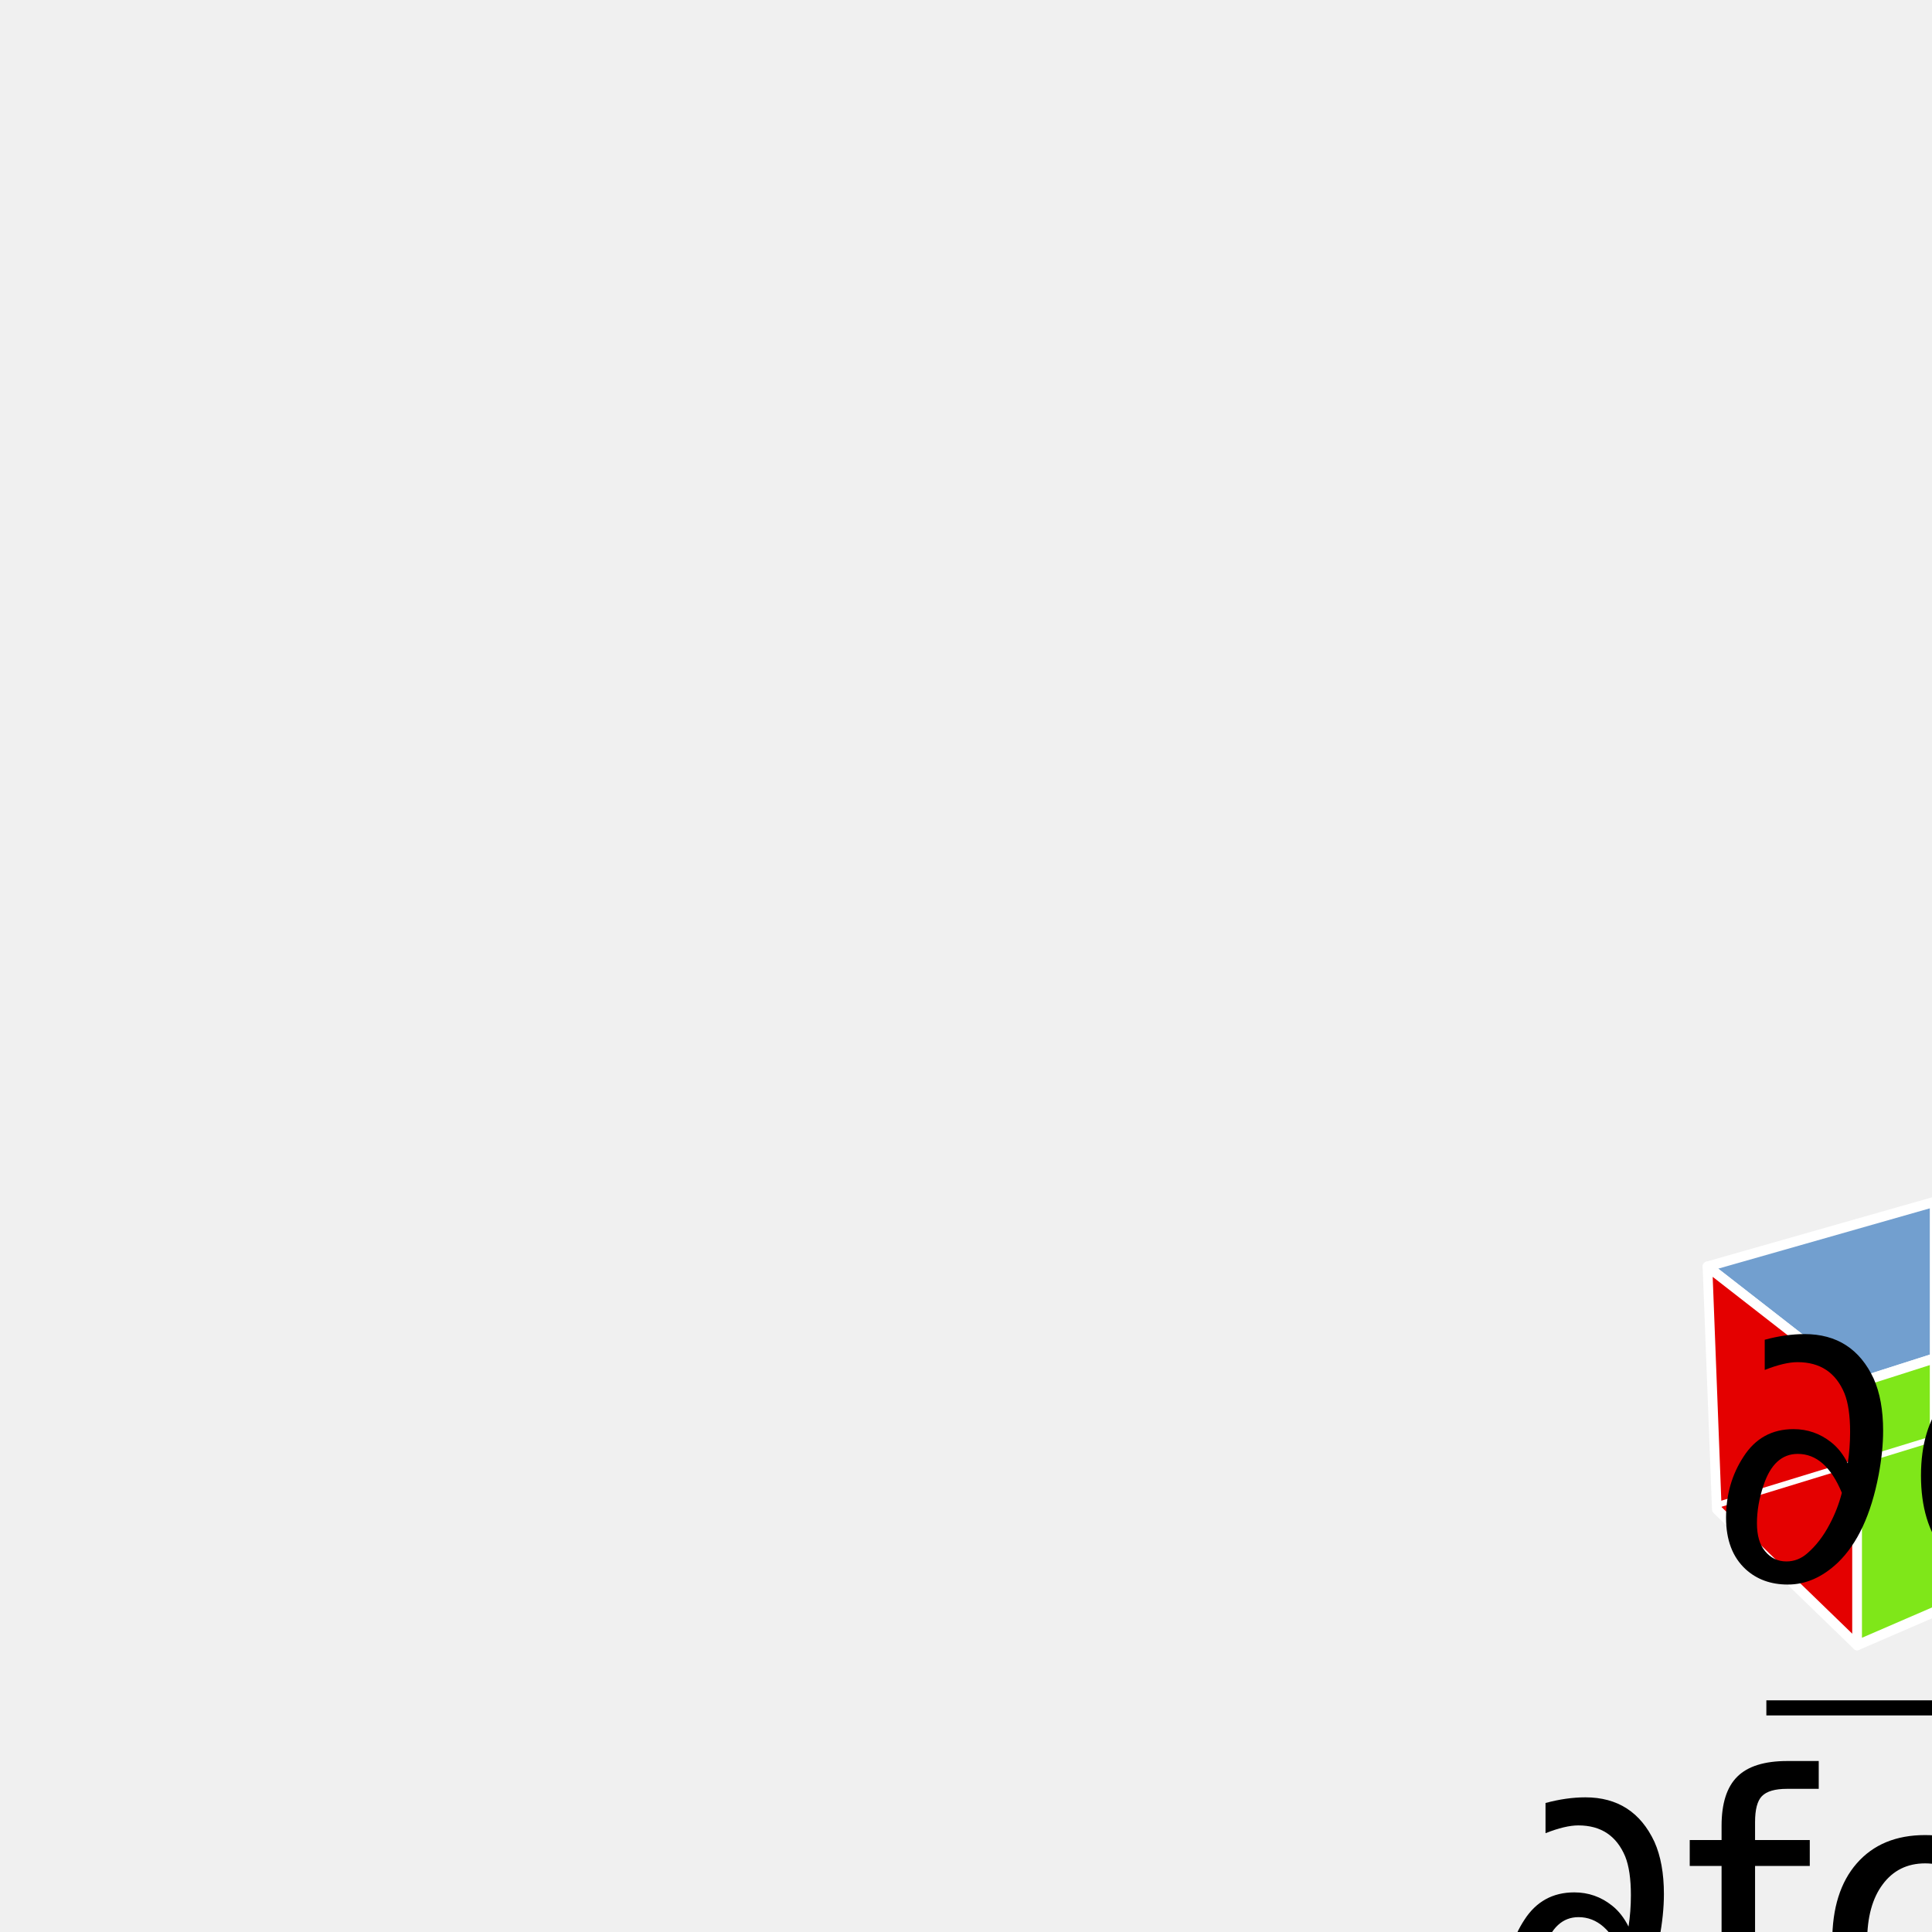
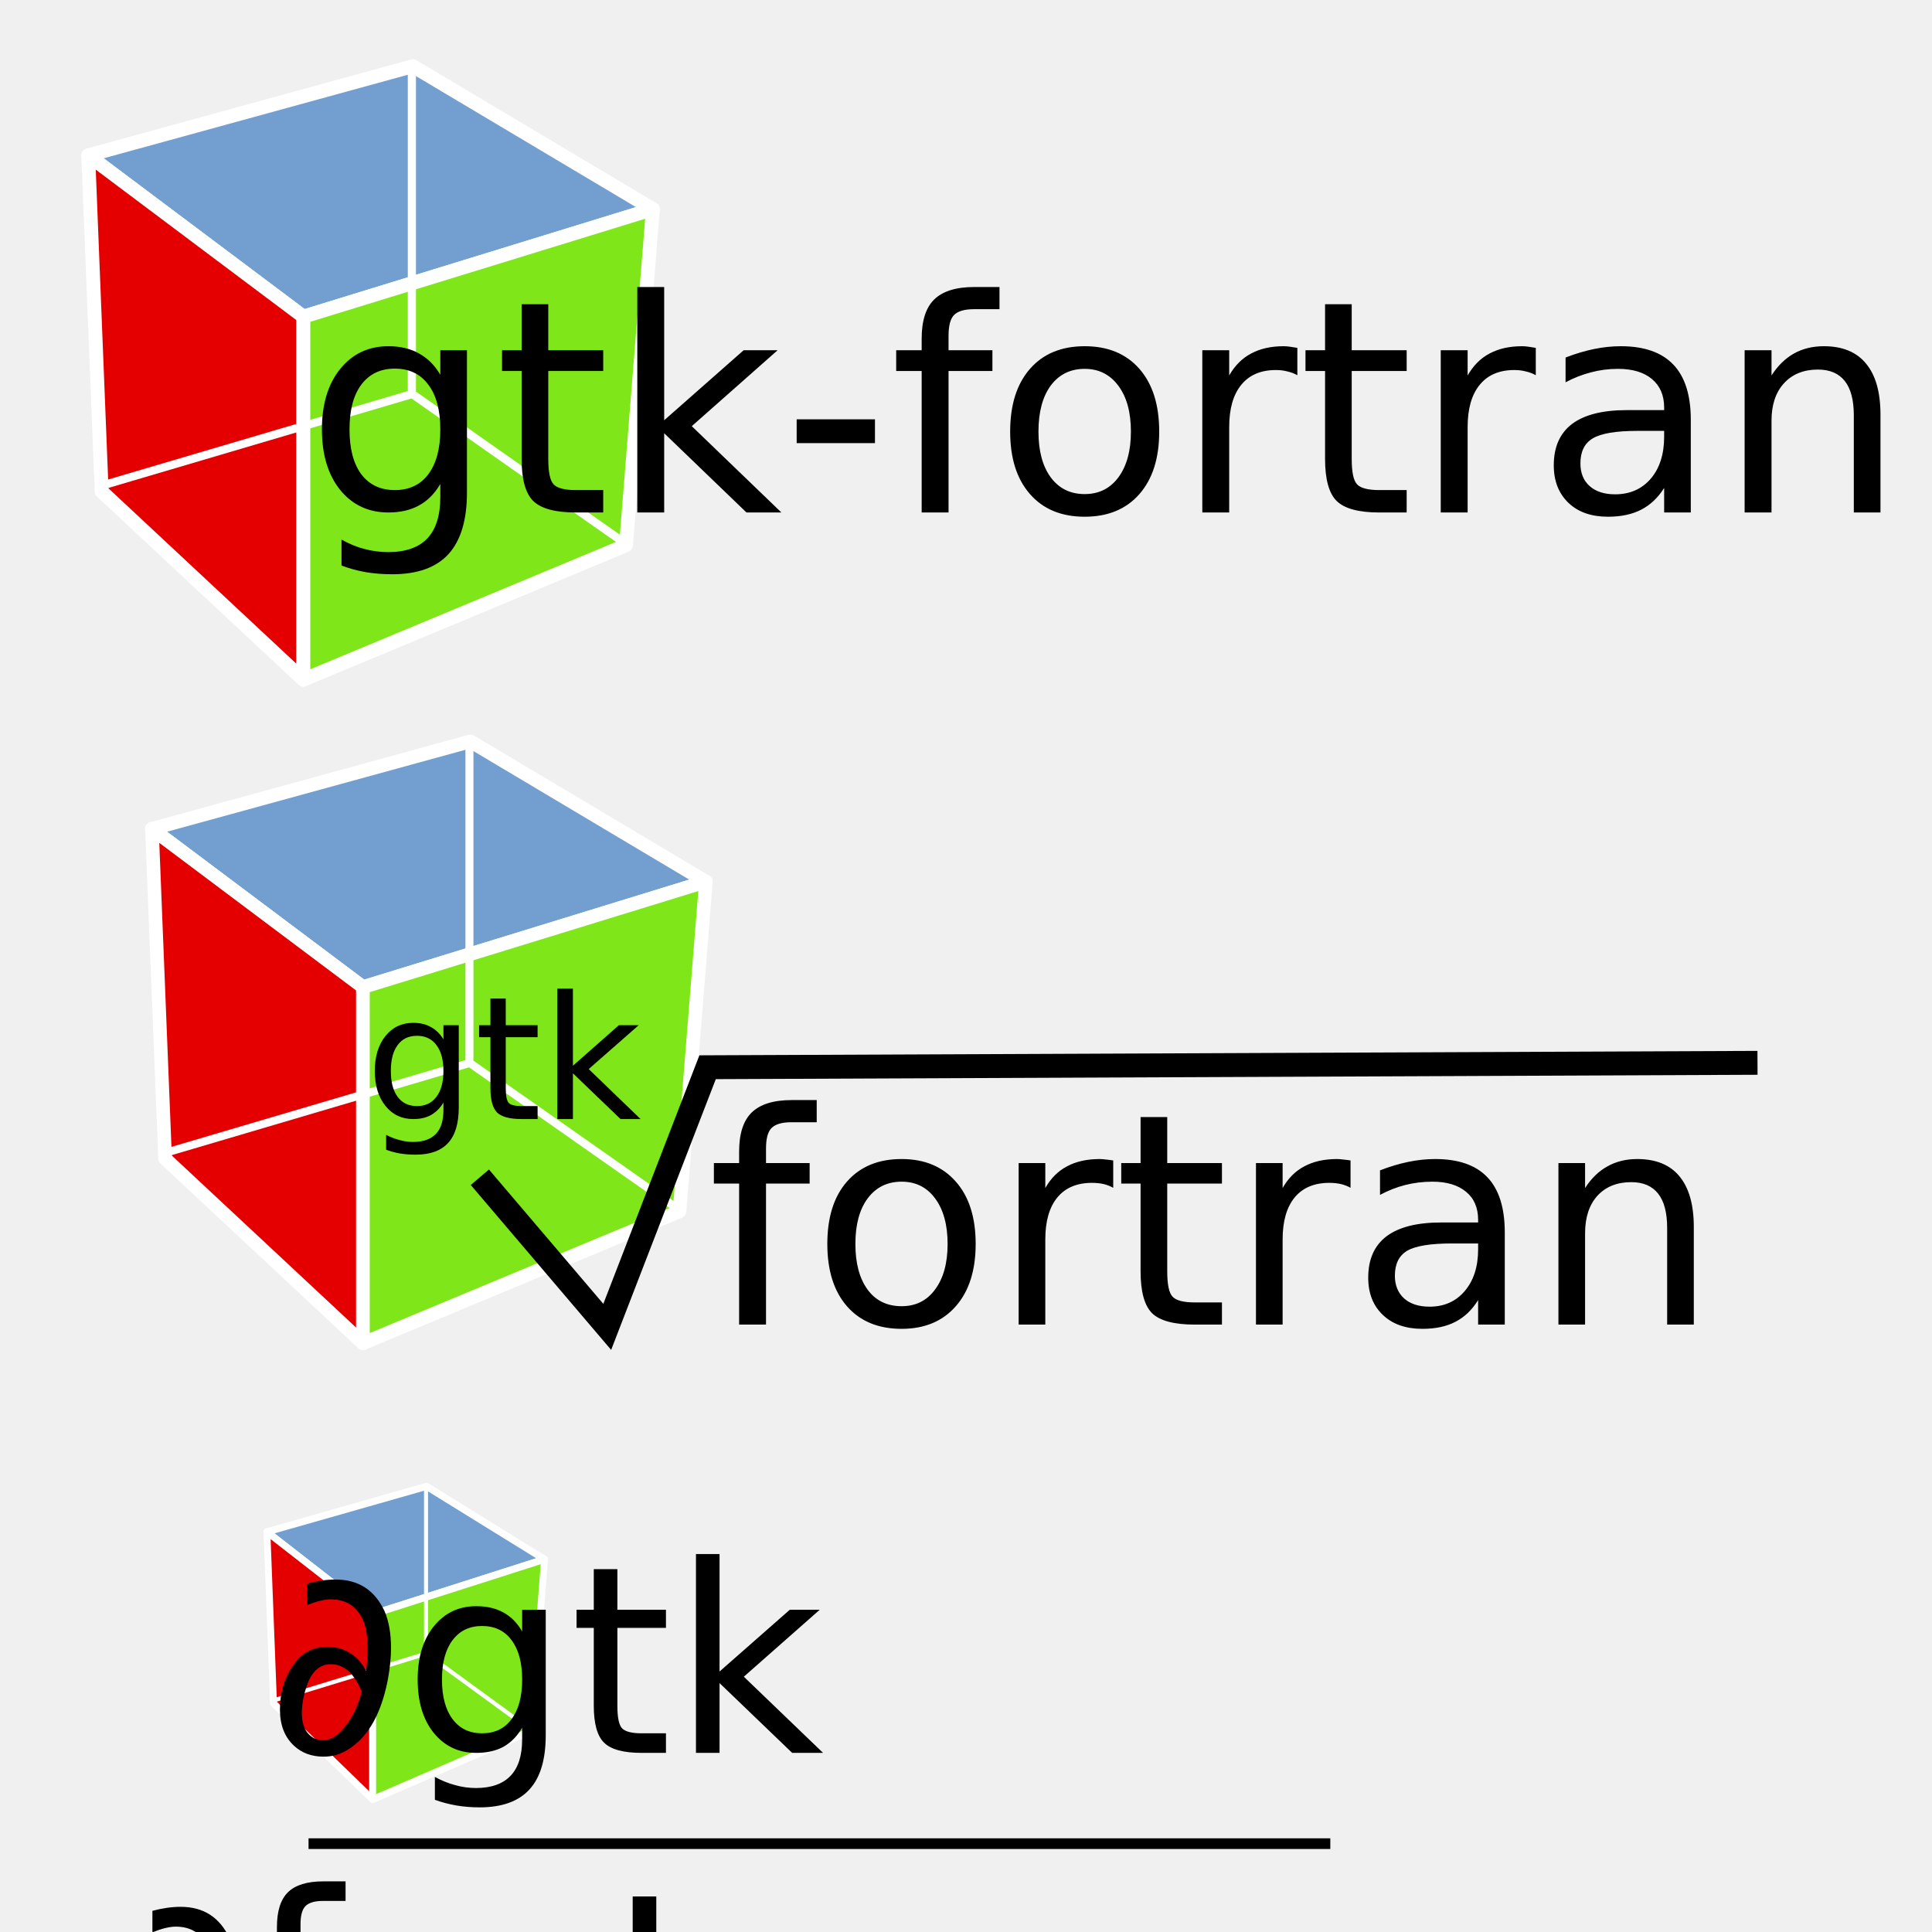
<svg xmlns="http://www.w3.org/2000/svg" width="128" height="128" id="svg6843" version="1.0">
  <defs id="defs6845">
    </defs>
  <g id="layer1">
-     <g transform="matrix(0.7830102,0,0,0.7830102,-50.92383,270.0448)" id="g3888">
+     <g transform="matrix(0.5532133,0,0,0.5532133,49.26429,197.5194)" id="g3888">
      <path id="path3890" d="m -70.448,-71.838 32.933,24.701 53.516,-16.467 -36.746,-21.883 -49.703,13.649 z" style="fill:#729fcf;fill-opacity:1;fill-rule:evenodd;stroke:#ffffff;stroke-width:2.124;stroke-linecap:butt;stroke-linejoin:round;stroke-miterlimit:4;stroke-opacity:1;stroke-dasharray:none;display:inline" />
      <path id="path3892" d="m -68.39,-20.378 -2.058,-51.46 32.933,24.701 0,55.577 -30.875,-28.818 z" style="fill:#e40000;fill-opacity:1;fill-rule:evenodd;stroke:#ffffff;stroke-width:2.124;stroke-linecap:butt;stroke-linejoin:round;stroke-miterlimit:4;stroke-opacity:1;stroke-dasharray:none;display:inline" />
      <path id="path3894" d="m -37.515,8.44 49.399,-20.584 4.117,-51.46 -53.516,16.467 0,55.577 z" style="fill:#7fe719;fill-opacity:1;fill-rule:evenodd;stroke:#ffffff;stroke-width:2.124;stroke-linecap:butt;stroke-linejoin:round;stroke-miterlimit:4;stroke-opacity:1;stroke-dasharray:none;display:inline" />
      <path id="path3896" d="m -68.115,-21.345 47.269,-13.958 32.898,23.083" style="fill:none;stroke:#ffffff;stroke-width:1.25;stroke-linecap:butt;stroke-linejoin:miter;stroke-miterlimit:4;stroke-opacity:1;stroke-dasharray:none" />
      <path id="path3898" d="m -20.898,-84.789 0,49.109" style="fill:#babdb6;fill-rule:evenodd;stroke:#ffffff;stroke-width:1.25;stroke-linecap:butt;stroke-linejoin:miter;stroke-miterlimit:4;stroke-opacity:1;stroke-dasharray:none" />
    </g>
-     <g transform="matrix(1.192378,0,0,1.192378,-0.385221,4.081989)" id="g3059">
+     <g transform="matrix(0.4327382,0,0,0.4327382,36.33146,41.37869)" id="g3059">
      <path id="path3061" d="m -70.448,-71.838 32.933,24.701 53.516,-16.467 -36.746,-21.883 -49.703,13.649 z" style="fill:#729fcf;fill-opacity:1;fill-rule:evenodd;stroke:#ffffff;stroke-width:2.124;stroke-linecap:butt;stroke-linejoin:round;stroke-miterlimit:4;stroke-opacity:1;stroke-dasharray:none;display:inline" />
      <path id="path3063" d="m -68.39,-20.378 -2.058,-51.46 32.933,24.701 0,55.577 -30.875,-28.818 z" style="fill:#e40000;fill-opacity:1;fill-rule:evenodd;stroke:#ffffff;stroke-width:2.124;stroke-linecap:butt;stroke-linejoin:round;stroke-miterlimit:4;stroke-opacity:1;stroke-dasharray:none;display:inline" />
      <path id="path3065" d="m -37.515,8.44 49.399,-20.584 4.117,-51.46 -53.516,16.467 0,55.577 z" style="fill:#7fe719;fill-opacity:1;fill-rule:evenodd;stroke:#ffffff;stroke-width:2.124;stroke-linecap:butt;stroke-linejoin:round;stroke-miterlimit:4;stroke-opacity:1;stroke-dasharray:none;display:inline" />
      <path id="path3067" d="m -68.115,-21.345 47.269,-13.958 32.898,23.083" style="fill:none;stroke:#ffffff;stroke-width:1.25;stroke-linecap:butt;stroke-linejoin:miter;stroke-miterlimit:4;stroke-opacity:1;stroke-dasharray:none" />
      <path id="path3069" d="m -20.898,-84.789 0,49.109" style="fill:#babdb6;fill-rule:evenodd;stroke:#ffffff;stroke-width:1.25;stroke-linecap:butt;stroke-linejoin:miter;stroke-miterlimit:4;stroke-opacity:1;stroke-dasharray:none" />
    </g>
-     <g id="g3052" transform="matrix(0.6009076,0,0,0.6009076,27.7457,195.2967)">
+     <g id="g3052" transform="matrix(0.4245539,0,0,0.4245539,39.97381,85.41107)">
      <path style="fill:#729fcf;fill-opacity:1;fill-rule:evenodd;stroke:#ffffff;stroke-width:2.124;stroke-linecap:butt;stroke-linejoin:round;stroke-miterlimit:4;stroke-opacity:1;stroke-dasharray:none;display:inline" d="m -70.448,-71.838 32.933,24.701 53.516,-16.467 -36.746,-21.883 -49.703,13.649 z" id="path6976-4" />
      <path style="fill:#e40000;fill-opacity:1;fill-rule:evenodd;stroke:#ffffff;stroke-width:2.124;stroke-linecap:butt;stroke-linejoin:round;stroke-miterlimit:4;stroke-opacity:1;stroke-dasharray:none;display:inline" d="m -68.39,-20.378 -2.058,-51.46 32.933,24.701 0,55.577 -30.875,-28.818 z" id="path6978-6" />
      <path style="fill:#7fe719;fill-opacity:1;fill-rule:evenodd;stroke:#ffffff;stroke-width:2.124;stroke-linecap:butt;stroke-linejoin:round;stroke-miterlimit:4;stroke-opacity:1;stroke-dasharray:none;display:inline" d="m -37.515,8.44 49.399,-20.584 4.117,-51.46 -53.516,16.467 0,55.577 z" id="path6980-2" />
      <path style="fill:none;stroke:#ffffff;stroke-width:1.25;stroke-linecap:butt;stroke-linejoin:miter;stroke-miterlimit:4;stroke-opacity:1;stroke-dasharray:none" d="m -68.115,-21.345 47.269,-13.958 32.898,23.083" id="path6982-8" />
      <path style="fill:#babdb6;fill-rule:evenodd;stroke:#ffffff;stroke-width:1.25;stroke-linecap:butt;stroke-linejoin:miter;stroke-miterlimit:4;stroke-opacity:1;stroke-dasharray:none" d="m -20.898,-84.789 0,49.109" id="path6984-9" />
    </g>
-     <g id="g3853" transform="matrix(0.3010833,0,0,0.3125778,106.8363,74.27506)">
+     <g id="g3853" transform="matrix(0.2127218,0,0,0.2208428,13.24238,94.68091)">
      <path style="fill:#729fcf;fill-opacity:1;fill-rule:evenodd;stroke:#ffffff;stroke-width:2.124;stroke-linecap:butt;stroke-linejoin:round;stroke-miterlimit:4;stroke-opacity:1;stroke-dasharray:none;display:inline" d="M 20.884,30.827 53.817,55.528 107.333,39.061 70.587,17.178 20.884,30.827 z" id="path6976" />
      <path style="fill:#e40000;fill-opacity:1;fill-rule:evenodd;stroke:#ffffff;stroke-width:2.124;stroke-linecap:butt;stroke-linejoin:round;stroke-miterlimit:4;stroke-opacity:1;stroke-dasharray:none;display:inline" d="m 22.942,82.287 -2.058,-51.46 32.933,24.701 0,55.577 L 22.942,82.287 z" id="path6978" />
      <path style="fill:#7fe719;fill-opacity:1;fill-rule:evenodd;stroke:#ffffff;stroke-width:2.124;stroke-linecap:butt;stroke-linejoin:round;stroke-miterlimit:4;stroke-opacity:1;stroke-dasharray:none;display:inline" d="m 53.817,111.105 49.399,-20.584 4.117,-51.46 -53.516,16.467 0,55.577 z" id="path6980" />
      <path style="fill:none;stroke:#ffffff;stroke-width:1.25;stroke-linecap:butt;stroke-linejoin:miter;stroke-miterlimit:4;stroke-opacity:1;stroke-dasharray:none" d="M 23.217,81.319 70.486,67.361 103.384,90.445" id="path6982" />
      <path style="fill:#babdb6;fill-rule:evenodd;stroke:#ffffff;stroke-width:1.25;stroke-linecap:butt;stroke-linejoin:miter;stroke-miterlimit:4;stroke-opacity:1;stroke-dasharray:none" d="m 70.435,17.876 0,49.109" id="path6984" />
    </g>
-     <text xml:space="preserve" style="font-size:54.181px;font-style:normal;font-variant:normal;font-weight:normal;font-stretch:normal;line-height:125%;letter-spacing:0px;word-spacing:0px;fill:#000000;fill-opacity:1;stroke:none;font-family:DejaVu Sans;-inkscape-font-specification:DejaVu Sans" x="-73.392" y="-16.375" id="text3008">
-       <tspan id="tspan3010" x="-73.392" y="-16.375">gtk-fortran</tspan>
+     <text xml:space="preserve" style="font-size:19.663px;font-style:normal;font-variant:normal;font-weight:normal;font-stretch:normal;line-height:125%;letter-spacing:0px;word-spacing:0px;fill:#000000;fill-opacity:1;stroke:none;font-family:DejaVu Sans;-inkscape-font-specification:DejaVu Sans" x="20.249" y="33.954" id="text3008">
+       <tspan id="tspan3010" x="20.249" y="33.954">gtk-fortran</tspan>
    </text>
-     <text xml:space="preserve" style="font-size:16.11px;font-style:normal;font-variant:normal;font-weight:normal;font-stretch:normal;line-height:125%;letter-spacing:0px;word-spacing:0px;fill:#000000;fill-opacity:1;stroke:none;font-family:DejaVu Sans;-inkscape-font-specification:DejaVu Sans" x="5.43" y="179.35" id="text3012">
-       <tspan id="tspan3014" x="5.43" y="179.35">gtk</tspan>
+     <text xml:space="preserve" style="font-size:11.382px;font-style:normal;font-variant:normal;font-weight:normal;font-stretch:normal;line-height:125%;letter-spacing:0px;word-spacing:0px;fill:#000000;fill-opacity:1;stroke:none;font-family:DejaVu Sans;-inkscape-font-specification:DejaVu Sans" x="24.207" y="74.144" id="text3012">
+       <tspan id="tspan3014" x="24.207" y="74.144">gtk</tspan>
    </text>
-     <text xml:space="preserve" style="font-size:27.701px;font-style:normal;font-variant:normal;font-weight:normal;font-stretch:normal;line-height:125%;letter-spacing:0px;word-spacing:0px;fill:#000000;fill-opacity:1;stroke:none;font-family:DejaVu Sans;-inkscape-font-specification:DejaVu Sans" x="37.47" y="198.619" id="text3016">
-       <tspan id="tspan3018" x="37.47" y="198.619">fortran</tspan>
+     <text xml:space="preserve" style="font-size:19.571px;font-style:normal;font-variant:normal;font-weight:normal;font-stretch:normal;line-height:125%;letter-spacing:0px;word-spacing:0px;fill:#000000;fill-opacity:1;stroke:none;font-family:DejaVu Sans;-inkscape-font-specification:DejaVu Sans" x="46.844" y="87.758" id="text3016">
+       <tspan id="tspan3018" x="46.844" y="87.758">fortran</tspan>
    </text>
-     <path style="fill:none;stroke:#000000;stroke-width:2.241;stroke-linecap:butt;stroke-linejoin:miter;stroke-miterlimit:4;stroke-opacity:1;stroke-dasharray:none" d="m 16.166,184.801 11.945,14.031 9.411,-24.348 98.453,-0.413" id="path3020" />
-     <text xml:space="preserve" style="font-size:24.553px;font-style:normal;font-variant:normal;font-weight:normal;font-stretch:normal;text-align:center;line-height:125%;letter-spacing:0px;word-spacing:0px;writing-mode:lr-tb;text-anchor:middle;fill:#000000;fill-opacity:1;stroke:none;font-family:DejaVu Sans;-inkscape-font-specification:DejaVu Sans" x="166.594" y="104.636" id="text3839">
-       <tspan id="tspan3843" x="166.594" y="104.636">∂gtk</tspan>
-       <tspan id="tspan3845" x="166.594" y="135.328">∂fortran</tspan>
+     <path style="fill:none;stroke:#000000;stroke-width:1.583;stroke-linecap:butt;stroke-linejoin:miter;stroke-miterlimit:4;stroke-opacity:1;stroke-dasharray:none" d="m 31.792,77.996 8.439,9.913 6.649,-17.202 69.559,-0.292" id="path3020" />
+     <text xml:space="preserve" style="font-size:17.347px;font-style:normal;font-variant:normal;font-weight:normal;font-stretch:normal;text-align:center;line-height:125%;letter-spacing:0px;word-spacing:0px;writing-mode:lr-tb;text-anchor:middle;fill:#000000;fill-opacity:1;stroke:none;font-family:DejaVu Sans;-inkscape-font-specification:DejaVu Sans" x="55.462" y="116.132" id="text3839">
+       <tspan id="tspan3843" x="55.462" y="116.132">∂gtk</tspan>
+       <tspan id="tspan3845" x="55.462" y="137.816">∂fortran</tspan>
    </text>
-     <path style="fill:none;stroke:#000000;stroke-width:1px;stroke-linecap:butt;stroke-linejoin:miter;stroke-opacity:1" d="m 117.026,113.151 95.813,0" id="path3851" />
-     <text xml:space="preserve" style="font-size:40px;font-style:normal;font-variant:normal;font-weight:normal;font-stretch:normal;text-align:start;line-height:125%;letter-spacing:0px;word-spacing:0px;writing-mode:lr-tb;text-anchor:start;fill:#000000;fill-opacity:1;stroke:none;font-family:DejaVu Sans;-inkscape-font-specification:DejaVu Sans" x="-82.125" y="166.88" id="text3872">
-       <tspan id="tspan3874" x="-82.125" y="166.88">∞</tspan>
+     <path style="fill:none;stroke:#000000;stroke-width:0.707px;stroke-linecap:butt;stroke-linejoin:miter;stroke-opacity:1" d="m 20.442,122.147 67.694,0" id="path3851" />
+     <text xml:space="preserve" style="font-size:28.261px;font-style:normal;font-variant:normal;font-weight:normal;font-stretch:normal;text-align:start;line-height:125%;letter-spacing:0px;word-spacing:0px;writing-mode:lr-tb;text-anchor:start;fill:#000000;fill-opacity:1;stroke:none;font-family:DejaVu Sans;-inkscape-font-specification:DejaVu Sans" x="-40.693" y="124.632" id="text3872">
+       <tspan id="tspan3874" x="-40.693" y="124.632">∞</tspan>
    </text>
-     <text xml:space="preserve" style="font-size:32.285px;font-style:normal;font-variant:normal;font-weight:normal;font-stretch:normal;text-align:start;line-height:125%;letter-spacing:0px;word-spacing:0px;writing-mode:lr-tb;text-anchor:start;fill:#000000;fill-opacity:1;stroke:none;font-family:DejaVu Sans;-inkscape-font-specification:DejaVu Sans" x="-75.667" y="254.628" id="text3876">
-       <tspan id="tspan3878" x="-75.667" y="254.628">∑</tspan>
+     <text xml:space="preserve" style="font-size:22.81px;font-style:normal;font-variant:normal;font-weight:normal;font-stretch:normal;text-align:start;line-height:125%;letter-spacing:0px;word-spacing:0px;writing-mode:lr-tb;text-anchor:start;fill:#000000;fill-opacity:1;stroke:none;font-family:DejaVu Sans;-inkscape-font-specification:DejaVu Sans" x="31.783" y="186.627" id="text3876">
+       <tspan id="tspan3878" x="31.783" y="186.627">∑</tspan>
    </text>
-     <text xml:space="preserve" style="font-size:40px;font-style:normal;font-variant:normal;font-weight:normal;font-stretch:normal;text-align:start;line-height:125%;letter-spacing:0px;word-spacing:0px;writing-mode:lr-tb;text-anchor:start;fill:#000000;fill-opacity:1;stroke:none;font-family:DejaVu Sans;-inkscape-font-specification:DejaVu Sans" x="-77.529" y="124.454" id="text3880">
-       <tspan id="tspan3882" x="-77.529" y="124.454">∫</tspan>
+     <text xml:space="preserve" style="font-size:28.261px;font-style:normal;font-variant:normal;font-weight:normal;font-stretch:normal;text-align:start;line-height:125%;letter-spacing:0px;word-spacing:0px;writing-mode:lr-tb;text-anchor:start;fill:#000000;fill-opacity:1;stroke:none;font-family:DejaVu Sans;-inkscape-font-specification:DejaVu Sans" x="-37.446" y="94.656" id="text3880">
+       <tspan id="tspan3882" x="-37.446" y="94.656">∫</tspan>
    </text>
-     <text id="text3900" y="223.19" x="-76.948" style="font-size:16.11px;font-style:normal;font-variant:normal;font-weight:normal;font-stretch:normal;line-height:125%;letter-spacing:0px;word-spacing:0px;fill:#000000;fill-opacity:1;stroke:none;font-family:DejaVu Sans;-inkscape-font-specification:DejaVu Sans" xml:space="preserve">
-       <tspan y="223.19" x="-76.948" id="tspan3902">gtk</tspan>
+     <text id="text3900" y="164.416" x="30.878" style="font-size:11.382px;font-style:normal;font-variant:normal;font-weight:normal;font-stretch:normal;line-height:125%;letter-spacing:0px;word-spacing:0px;fill:#000000;fill-opacity:1;stroke:none;font-family:DejaVu Sans;-inkscape-font-specification:DejaVu Sans" xml:space="preserve">
+       <tspan y="164.416" x="30.878" id="tspan3902">gtk</tspan>
    </text>
-     <text id="text3904" y="259.784" x="-51.626" style="font-size:27.701px;font-style:normal;font-variant:normal;font-weight:normal;font-stretch:normal;line-height:125%;letter-spacing:0px;word-spacing:0px;fill:#000000;fill-opacity:1;stroke:none;font-family:DejaVu Sans;-inkscape-font-specification:DejaVu Sans" xml:space="preserve">
-       <tspan y="259.784" x="-51.626" id="tspan3906">fortran</tspan>
+     <text id="text3904" y="190.27" x="48.768" style="font-size:19.571px;font-style:normal;font-variant:normal;font-weight:normal;font-stretch:normal;line-height:125%;letter-spacing:0px;word-spacing:0px;fill:#000000;fill-opacity:1;stroke:none;font-family:DejaVu Sans;-inkscape-font-specification:DejaVu Sans" xml:space="preserve">
+       <tspan y="190.27" x="48.768" id="tspan3906">fortran</tspan>
    </text>
  </g>
</svg>
